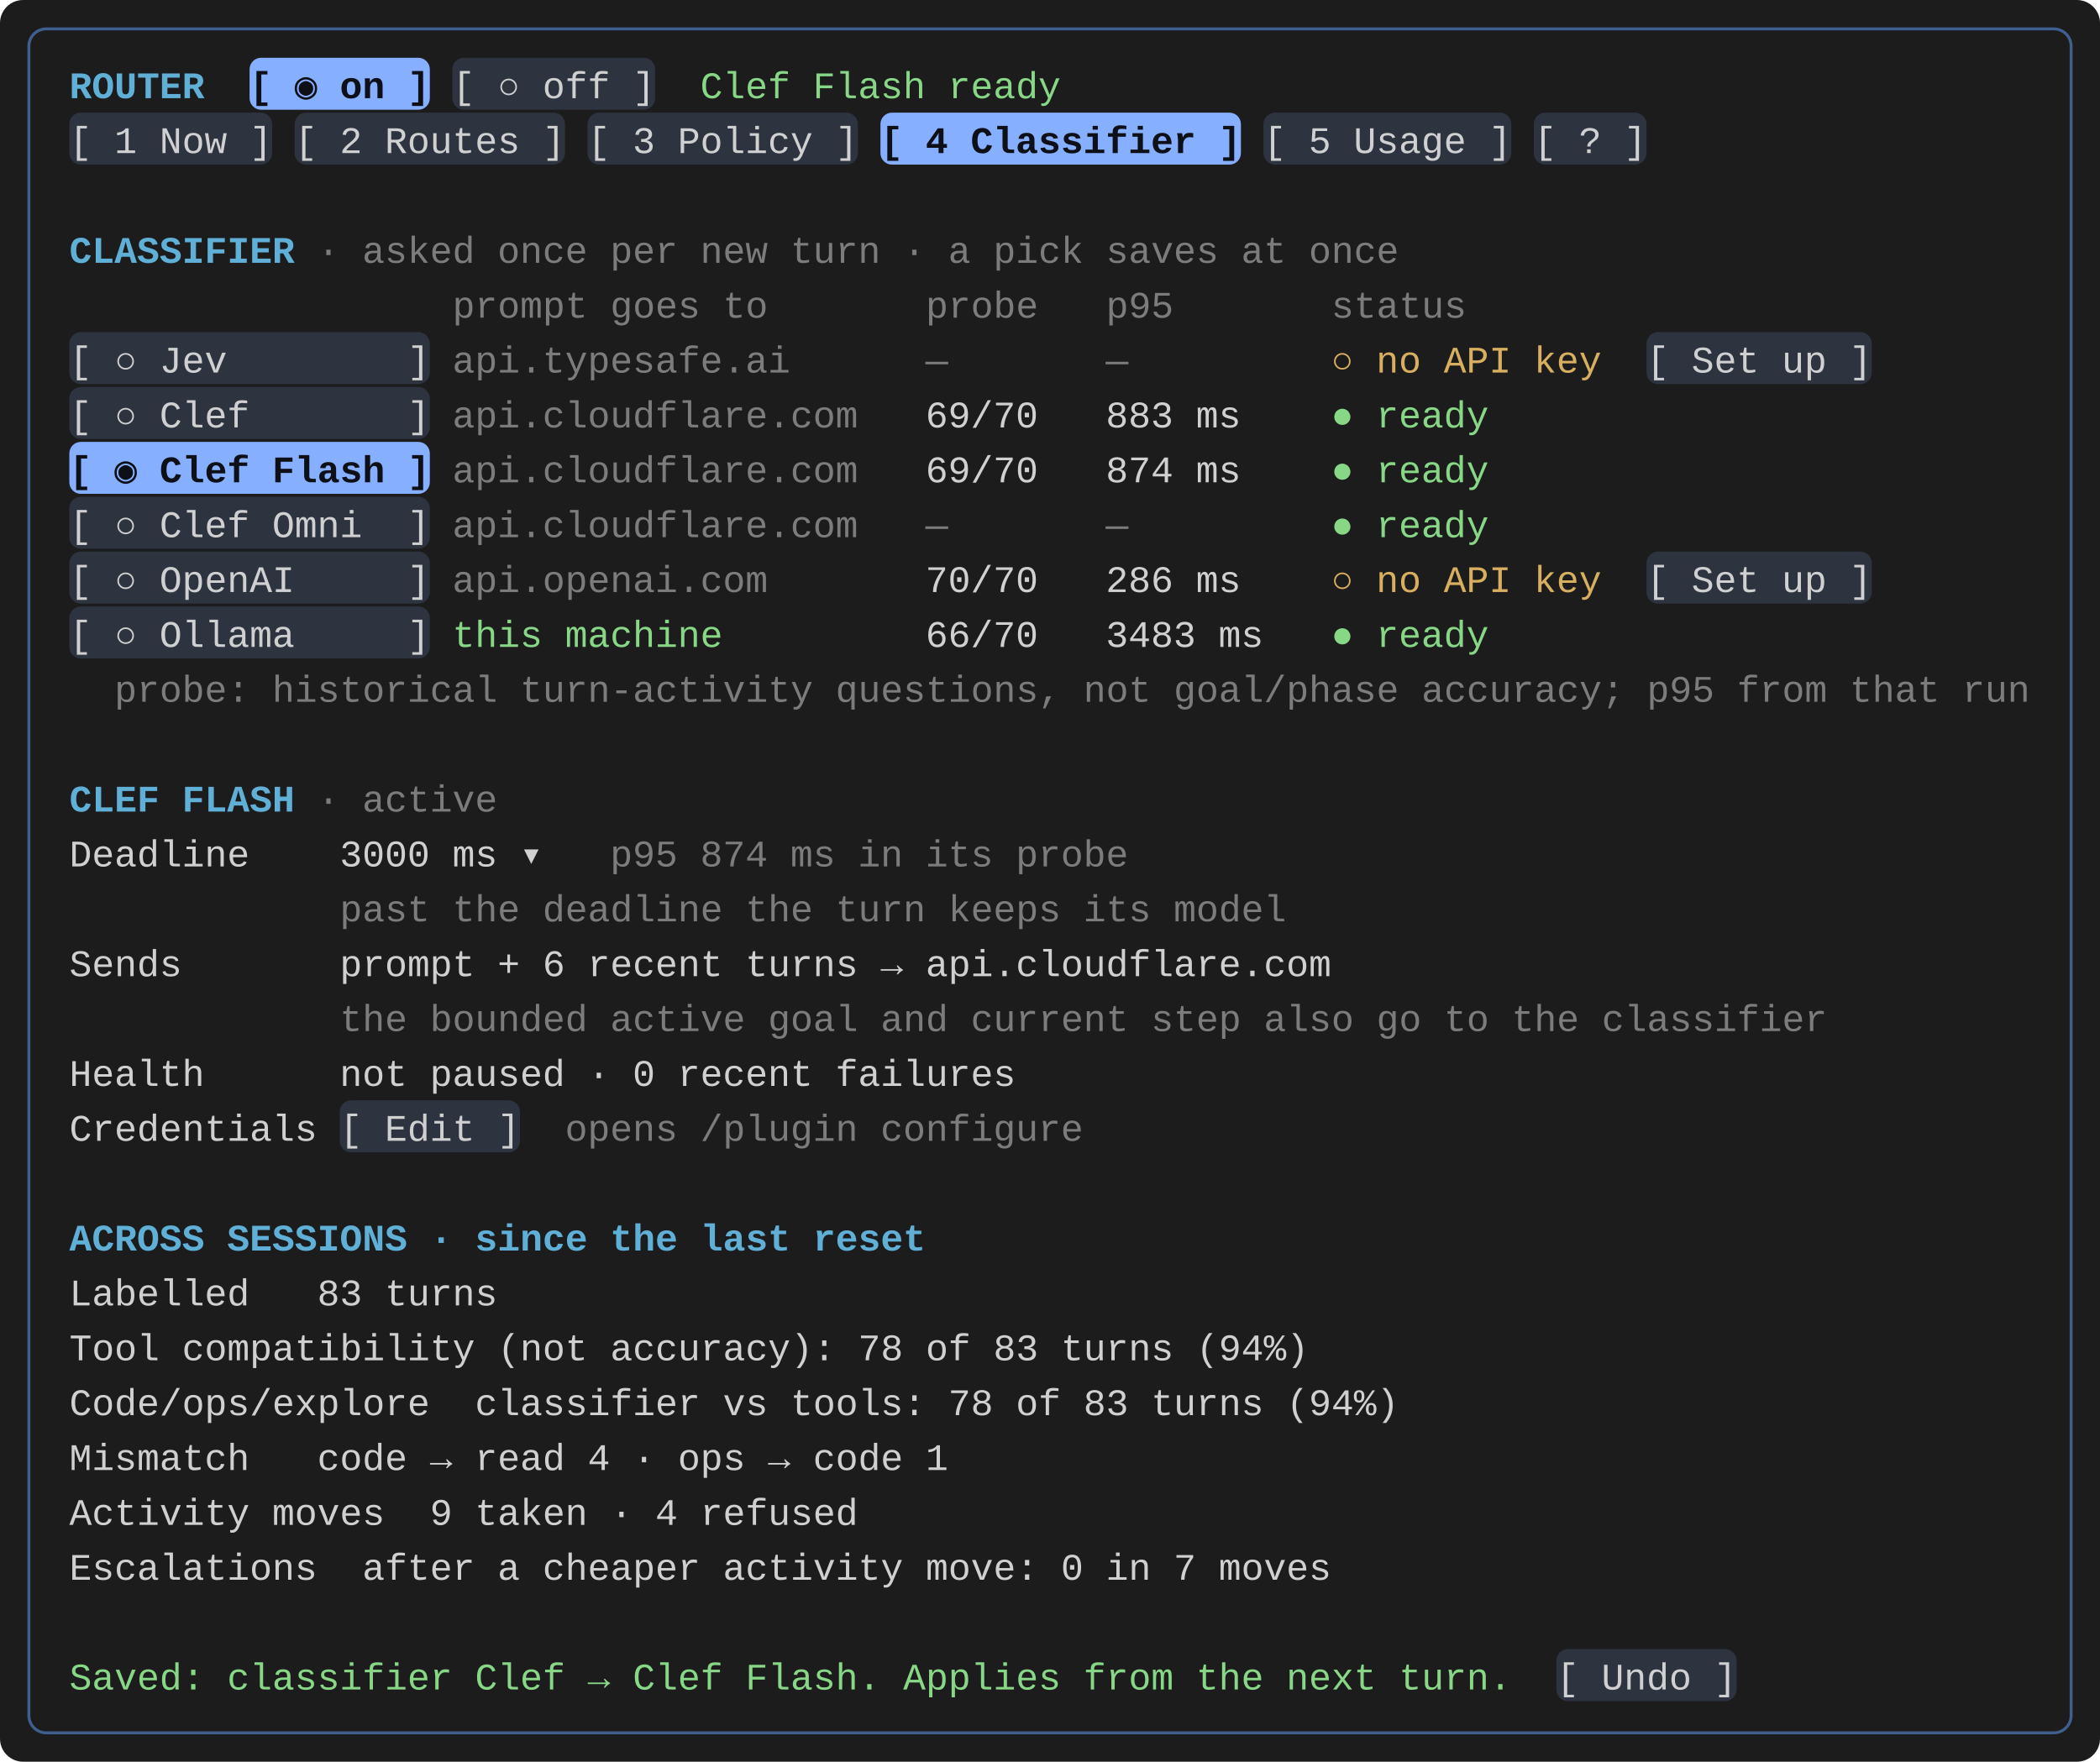
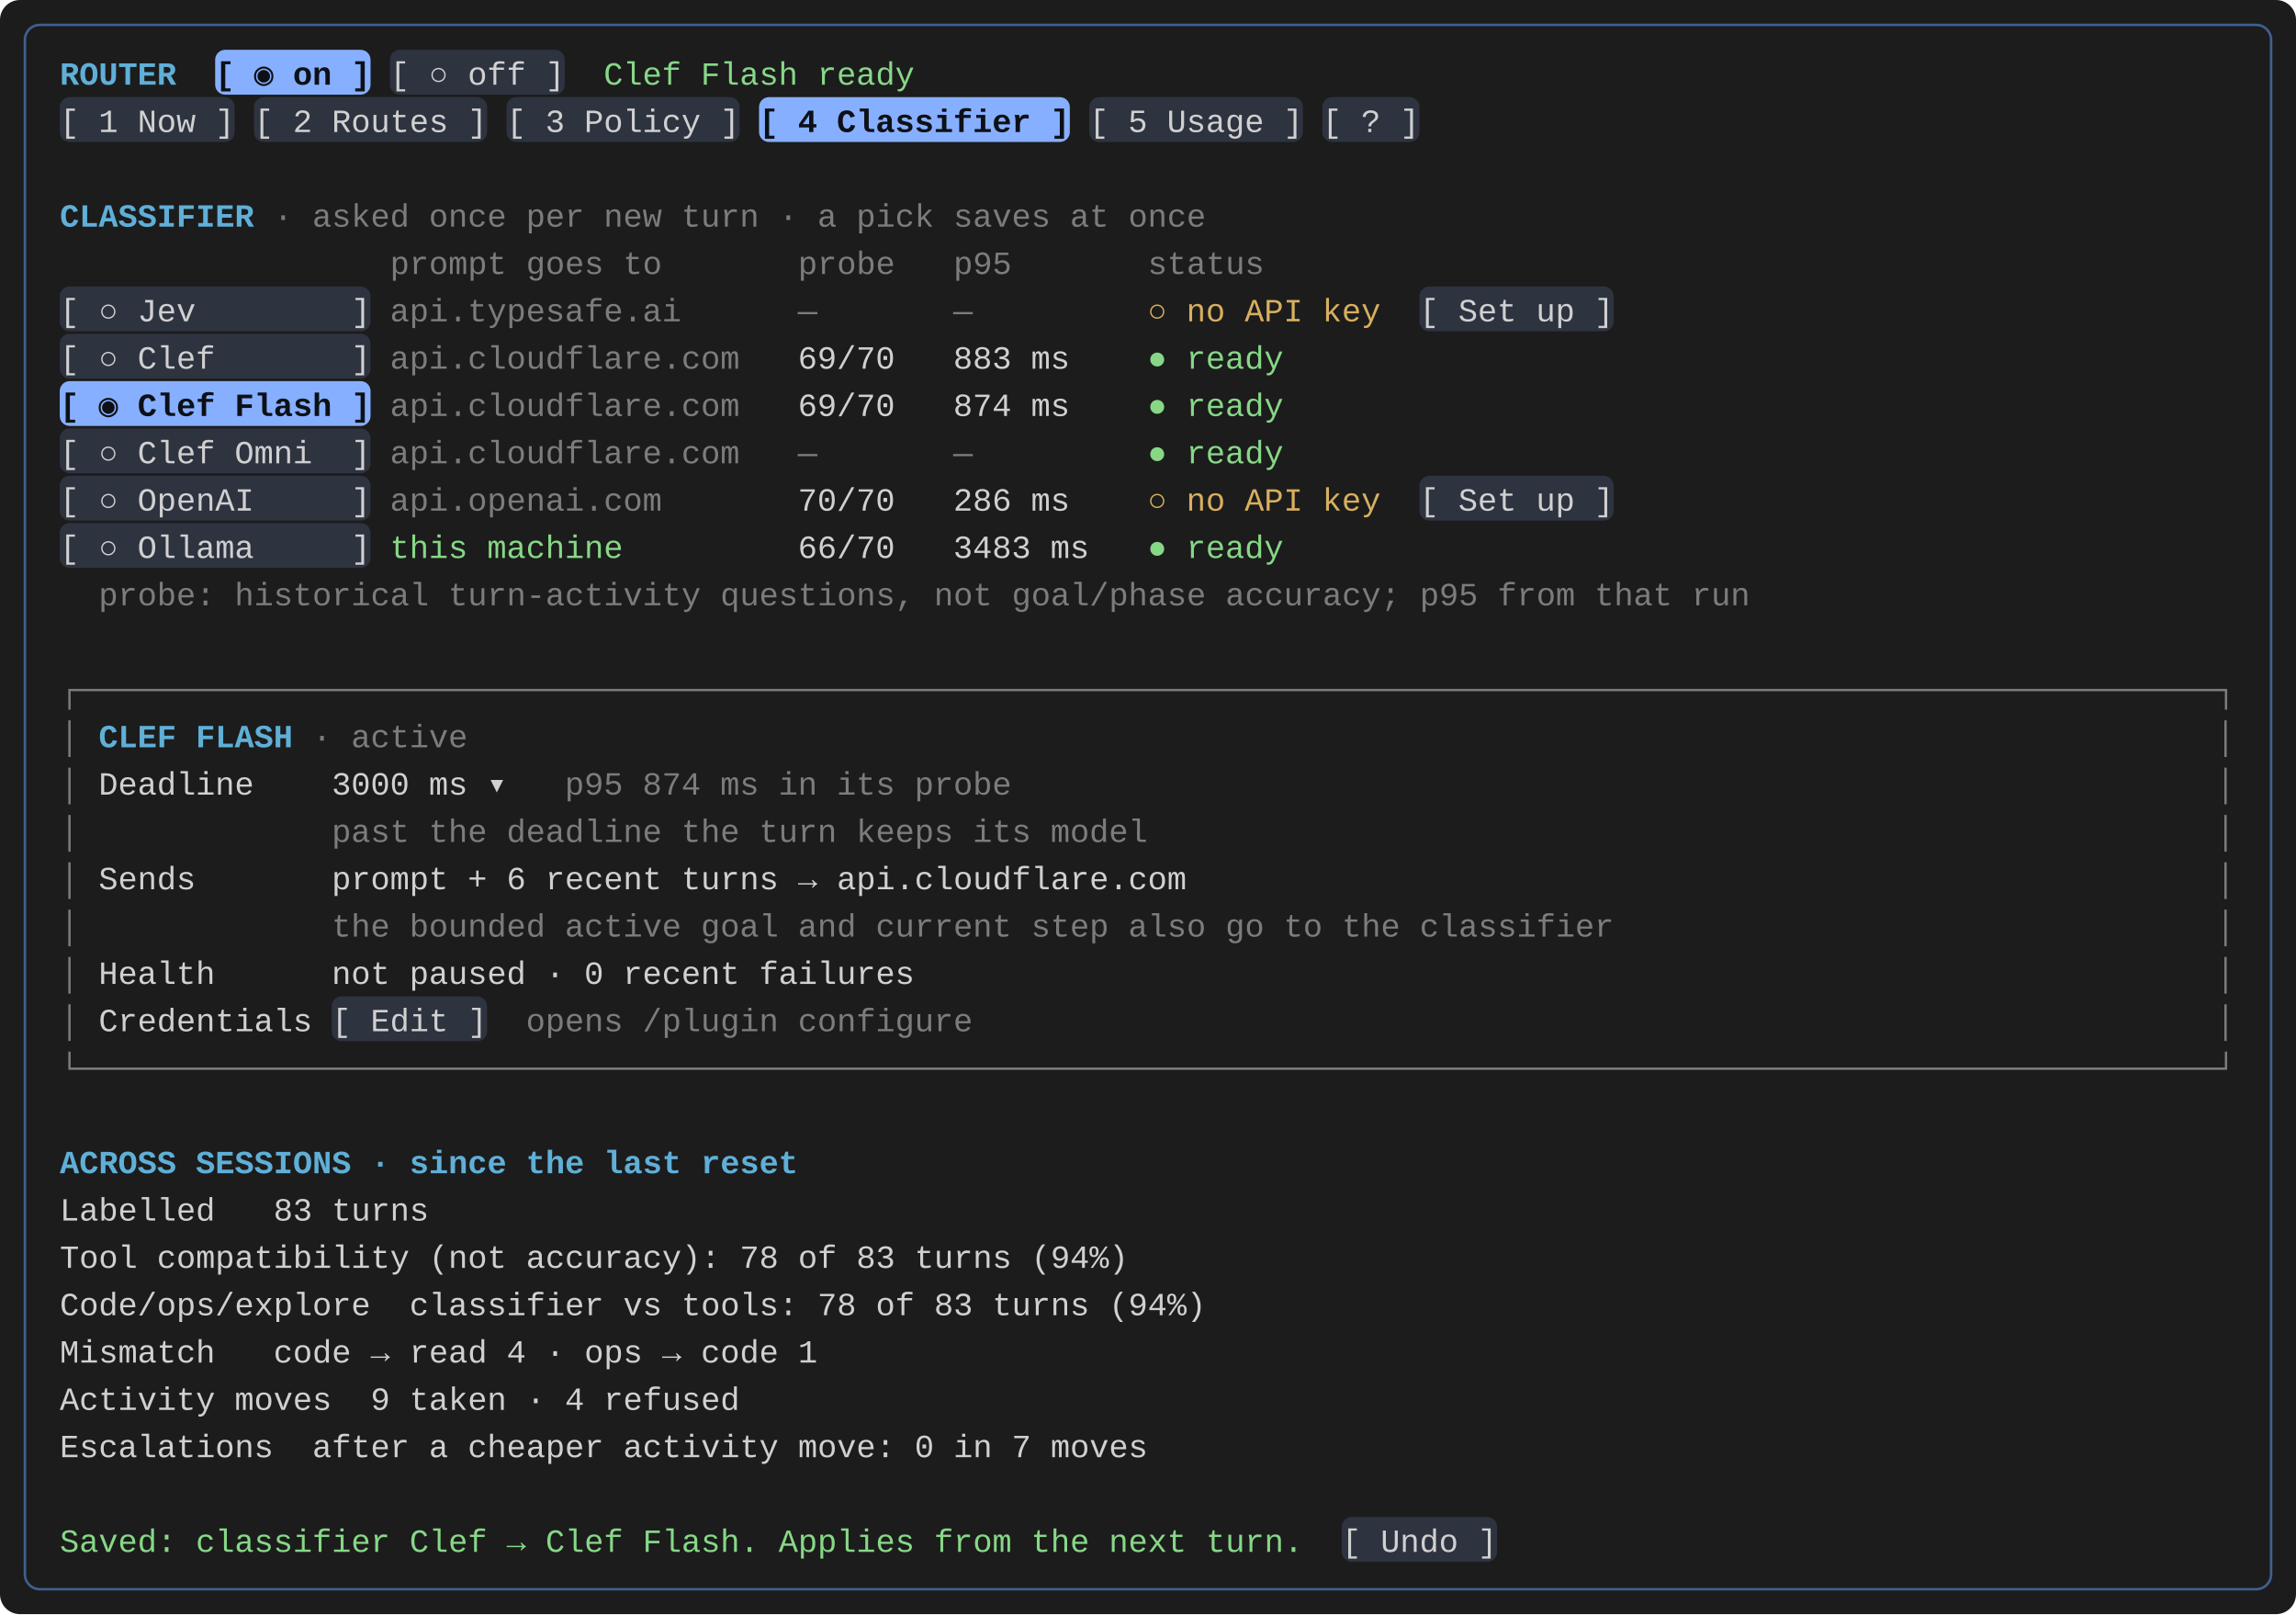
- <svg xmlns="http://www.w3.org/2000/svg" viewBox="0 0 727 610" role="img" aria-labelledby="title desc">
+ <svg xmlns="http://www.w3.org/2000/svg" viewBox="0 0 922 648" role="img" aria-labelledby="title desc">
  <style>
    text { font-family: ui-monospace, SFMono-Regular, Menlo, Consolas, 'Liberation Mono', monospace; font-size: 13px; }
    .cap { font-family: system-ui, -apple-system, 'Segoe UI', sans-serif; font-size: 12px; fill: #9a988f; }
  </style>
-   <rect width="727" height="610" rx="8" fill="#1c1c1c" />
-   <rect x="10" y="10" width="707" height="590" rx="6" fill="none" stroke="#3f5f8f" />
+   <rect width="922" height="648" rx="8" fill="#1c1c1c" />
+   <rect x="10" y="10" width="902" height="628" rx="6" fill="none" stroke="#3f5f8f" />
  <text x="24.0" y="34" fill="#5fafd7" font-weight="700" xml:space="preserve">ROUTER</text>
  <rect x="86.4" y="20" width="62.4" height="18" rx="4" fill="#87afff" />
  <text x="86.4" y="34" fill="#0d1016" font-weight="700" xml:space="preserve">[ ◉ on ]</text>
  <rect x="156.6" y="20" width="70.2" height="18" rx="4" fill="#2e3340" />
  <text x="156.6" y="34" fill="#d0d0d0" xml:space="preserve">[ ○ off ]</text>
  <text x="242.4" y="34" fill="#87d787" xml:space="preserve">Clef Flash ready</text>
  <rect x="24.0" y="39" width="70.2" height="18" rx="4" fill="#2e3340" />
  <text x="24.0" y="53" fill="#d0d0d0" xml:space="preserve">[ 1 Now ]</text>
  <rect x="102.0" y="39" width="93.6" height="18" rx="4" fill="#2e3340" />
  <text x="102.0" y="53" fill="#d0d0d0" xml:space="preserve">[ 2 Routes ]</text>
  <rect x="203.4" y="39" width="93.6" height="18" rx="4" fill="#2e3340" />
  <text x="203.4" y="53" fill="#d0d0d0" xml:space="preserve">[ 3 Policy ]</text>
  <rect x="304.8" y="39" width="124.8" height="18" rx="4" fill="#87afff" />
  <text x="304.8" y="53" fill="#0d1016" font-weight="700" xml:space="preserve">[ 4 Classifier ]</text>
  <rect x="437.4" y="39" width="85.8" height="18" rx="4" fill="#2e3340" />
  <text x="437.4" y="53" fill="#d0d0d0" xml:space="preserve">[ 5 Usage ]</text>
  <rect x="531.0" y="39" width="39.0" height="18" rx="4" fill="#2e3340" />
  <text x="531.0" y="53" fill="#d0d0d0" xml:space="preserve">[ ? ]</text>
  <text x="24.0" y="91" fill="#5fafd7" font-weight="700" xml:space="preserve">CLASSIFIER</text>
  <text x="102.0" y="91" fill="#7c7c7c" xml:space="preserve"> · asked once per new turn · a pick saves at once</text>
  <text x="24.0" y="110" fill="#7c7c7c" xml:space="preserve">                 prompt goes to       probe   p95       status</text>
  <rect x="24.0" y="115" width="124.8" height="18" rx="4" fill="#2e3340" />
  <text x="24.0" y="129" fill="#d0d0d0" xml:space="preserve">[ ○ Jev        ]</text>
  <text x="156.6" y="129" fill="#7c7c7c" xml:space="preserve">api.typesafe.ai</text>
  <text x="320.4" y="129" fill="#7c7c7c" xml:space="preserve">—</text>
  <text x="382.8" y="129" fill="#7c7c7c" xml:space="preserve">—</text>
  <text x="460.8" y="129" fill="#d7af5f" xml:space="preserve">○ no API key  </text>
  <rect x="570.0" y="115" width="78.0" height="18" rx="4" fill="#2e3340" />
  <text x="570.0" y="129" fill="#d0d0d0" xml:space="preserve">[ Set up ]</text>
  <rect x="24.0" y="134" width="124.8" height="18" rx="4" fill="#2e3340" />
  <text x="24.0" y="148" fill="#d0d0d0" xml:space="preserve">[ ○ Clef       ]</text>
  <text x="156.6" y="148" fill="#7c7c7c" xml:space="preserve">api.cloudflare.com</text>
  <text x="320.4" y="148" fill="#d0d0d0" xml:space="preserve">69/70</text>
  <text x="382.8" y="148" fill="#d0d0d0" xml:space="preserve">883 ms</text>
  <text x="460.8" y="148" fill="#87d787" xml:space="preserve">● ready</text>
  <rect x="24.0" y="153" width="124.8" height="18" rx="4" fill="#87afff" />
  <text x="24.0" y="167" fill="#0d1016" font-weight="700" xml:space="preserve">[ ◉ Clef Flash ]</text>
  <text x="156.6" y="167" fill="#7c7c7c" xml:space="preserve">api.cloudflare.com</text>
  <text x="320.4" y="167" fill="#d0d0d0" xml:space="preserve">69/70</text>
  <text x="382.8" y="167" fill="#d0d0d0" xml:space="preserve">874 ms</text>
  <text x="460.8" y="167" fill="#87d787" xml:space="preserve">● ready</text>
  <rect x="24.0" y="172" width="124.8" height="18" rx="4" fill="#2e3340" />
  <text x="24.0" y="186" fill="#d0d0d0" xml:space="preserve">[ ○ Clef Omni  ]</text>
  <text x="156.6" y="186" fill="#7c7c7c" xml:space="preserve">api.cloudflare.com</text>
  <text x="320.4" y="186" fill="#7c7c7c" xml:space="preserve">—</text>
  <text x="382.8" y="186" fill="#7c7c7c" xml:space="preserve">—</text>
  <text x="460.8" y="186" fill="#87d787" xml:space="preserve">● ready</text>
  <rect x="24.0" y="191" width="124.8" height="18" rx="4" fill="#2e3340" />
  <text x="24.0" y="205" fill="#d0d0d0" xml:space="preserve">[ ○ OpenAI     ]</text>
  <text x="156.6" y="205" fill="#7c7c7c" xml:space="preserve">api.openai.com</text>
  <text x="320.4" y="205" fill="#d0d0d0" xml:space="preserve">70/70</text>
  <text x="382.8" y="205" fill="#d0d0d0" xml:space="preserve">286 ms</text>
  <text x="460.8" y="205" fill="#d7af5f" xml:space="preserve">○ no API key  </text>
  <rect x="570.0" y="191" width="78.0" height="18" rx="4" fill="#2e3340" />
  <text x="570.0" y="205" fill="#d0d0d0" xml:space="preserve">[ Set up ]</text>
  <rect x="24.0" y="210" width="124.8" height="18" rx="4" fill="#2e3340" />
  <text x="24.0" y="224" fill="#d0d0d0" xml:space="preserve">[ ○ Ollama     ]</text>
  <text x="156.6" y="224" fill="#87d787" xml:space="preserve">this machine</text>
  <text x="320.4" y="224" fill="#d0d0d0" xml:space="preserve">66/70</text>
  <text x="382.8" y="224" fill="#d0d0d0" xml:space="preserve">3483 ms</text>
  <text x="460.8" y="224" fill="#87d787" xml:space="preserve">● ready</text>
  <text x="24.0" y="243" fill="#7c7c7c" xml:space="preserve">  probe: historical turn-activity questions, not goal/phase accuracy; p95 from that run</text>
-   <text x="24.0" y="281" fill="#5fafd7" font-weight="700" xml:space="preserve">CLEF FLASH</text>
-   <text x="102.0" y="281" fill="#7c7c7c" xml:space="preserve"> · active</text>
-   <text x="24.0" y="300" fill="#d0d0d0" xml:space="preserve">Deadline</text>
-   <text x="117.6" y="300" fill="#d0d0d0" xml:space="preserve">3000 ms ▾</text>
-   <text x="211.2" y="300" fill="#7c7c7c" xml:space="preserve">p95 874 ms in its probe</text>
-   <text x="24.0" y="319" fill="#7c7c7c" xml:space="preserve">            past the deadline the turn keeps its model</text>
-   <text x="24.0" y="338" fill="#d0d0d0" xml:space="preserve">Sends</text>
-   <text x="117.6" y="338" fill="#d0d0d0" xml:space="preserve">prompt + 6 recent turns → api.cloudflare.com</text>
-   <text x="24.0" y="357" fill="#7c7c7c" xml:space="preserve">            the bounded active goal and current step also go to the classifier</text>
-   <text x="24.0" y="376" fill="#d0d0d0" xml:space="preserve">Health</text>
-   <text x="117.6" y="376" fill="#d0d0d0" xml:space="preserve">not paused</text>
-   <text x="195.6" y="376" fill="#d0d0d0" xml:space="preserve"> · 0 recent failures</text>
-   <text x="24.0" y="395" fill="#d0d0d0" xml:space="preserve">Credentials</text>
-   <rect x="117.6" y="381" width="62.4" height="18" rx="4" fill="#2e3340" />
-   <text x="117.6" y="395" fill="#d0d0d0" xml:space="preserve">[ Edit ]</text>
-   <text x="180.0" y="395" fill="#7c7c7c" xml:space="preserve">  opens /plugin configure</text>
-   <text x="24.0" y="433" fill="#5fafd7" font-weight="700" xml:space="preserve">ACROSS SESSIONS · since the last reset</text>
-   <text x="24.0" y="452" fill="#d0d0d0" xml:space="preserve">Labelled   83 turns</text>
-   <text x="24.0" y="471" fill="#d0d0d0" xml:space="preserve">Tool compatibility (not accuracy): 78 of 83 turns (94%)</text>
-   <text x="24.0" y="490" fill="#d0d0d0" xml:space="preserve">Code/ops/explore  classifier vs tools: 78 of 83 turns (94%)</text>
-   <text x="24.0" y="509" fill="#d0d0d0" xml:space="preserve">Mismatch   code → read 4 · ops → code 1</text>
-   <text x="24.0" y="528" fill="#d0d0d0" xml:space="preserve">Activity moves  9 taken · 4 refused</text>
-   <text x="24.0" y="547" fill="#d0d0d0" xml:space="preserve">Escalations  after a cheaper activity move: 0 in 7 moves</text>
-   <text x="24.0" y="585" fill="#87d787" xml:space="preserve">Saved: classifier Clef → Clef Flash. Applies from the next turn.  </text>
-   <rect x="538.8" y="571" width="62.4" height="18" rx="4" fill="#2e3340" />
-   <text x="538.8" y="585" fill="#d0d0d0" xml:space="preserve">[ Undo ]</text>
+   <text x="24.0" y="281" fill="#7c7c7c" xml:space="preserve">┌──────────────────────────────────────────────────────────────────────────────────────────────────────────────┐</text>
+   <text x="24.0" y="300" fill="#7c7c7c" xml:space="preserve">│</text>
+   <text x="39.6" y="300" fill="#5fafd7" font-weight="700" xml:space="preserve">CLEF FLASH</text>
+   <text x="117.6" y="300" fill="#7c7c7c" xml:space="preserve"> · active</text>
+   <text x="889.8" y="300" fill="#7c7c7c" xml:space="preserve">│</text>
+   <text x="24.0" y="319" fill="#7c7c7c" xml:space="preserve">│</text>
+   <text x="39.6" y="319" fill="#d0d0d0" xml:space="preserve">Deadline</text>
+   <text x="133.2" y="319" fill="#d0d0d0" xml:space="preserve">3000 ms ▾</text>
+   <text x="226.8" y="319" fill="#7c7c7c" xml:space="preserve">p95 874 ms in its probe</text>
+   <text x="889.8" y="319" fill="#7c7c7c" xml:space="preserve">│</text>
+   <text x="24.0" y="338" fill="#7c7c7c" xml:space="preserve">│</text>
+   <text x="133.2" y="338" fill="#7c7c7c" xml:space="preserve">past the deadline the turn keeps its model</text>
+   <text x="889.8" y="338" fill="#7c7c7c" xml:space="preserve">│</text>
+   <text x="24.0" y="357" fill="#7c7c7c" xml:space="preserve">│</text>
+   <text x="39.6" y="357" fill="#d0d0d0" xml:space="preserve">Sends</text>
+   <text x="133.2" y="357" fill="#d0d0d0" xml:space="preserve">prompt + 6 recent turns → api.cloudflare.com</text>
+   <text x="889.8" y="357" fill="#7c7c7c" xml:space="preserve">│</text>
+   <text x="24.0" y="376" fill="#7c7c7c" xml:space="preserve">│</text>
+   <text x="133.2" y="376" fill="#7c7c7c" xml:space="preserve">the bounded active goal and current step also go to the classifier</text>
+   <text x="889.8" y="376" fill="#7c7c7c" xml:space="preserve">│</text>
+   <text x="24.0" y="395" fill="#7c7c7c" xml:space="preserve">│</text>
+   <text x="39.6" y="395" fill="#d0d0d0" xml:space="preserve">Health</text>
+   <text x="133.2" y="395" fill="#d0d0d0" xml:space="preserve">not paused</text>
+   <text x="211.2" y="395" fill="#d0d0d0" xml:space="preserve"> · 0 recent failures</text>
+   <text x="889.8" y="395" fill="#7c7c7c" xml:space="preserve">│</text>
+   <text x="24.0" y="414" fill="#7c7c7c" xml:space="preserve">│</text>
+   <text x="39.6" y="414" fill="#d0d0d0" xml:space="preserve">Credentials</text>
+   <rect x="133.2" y="400" width="62.4" height="18" rx="4" fill="#2e3340" />
+   <text x="133.2" y="414" fill="#d0d0d0" xml:space="preserve">[ Edit ]</text>
+   <text x="195.6" y="414" fill="#7c7c7c" xml:space="preserve">  opens /plugin configure</text>
+   <text x="889.8" y="414" fill="#7c7c7c" xml:space="preserve">│</text>
+   <text x="24.0" y="433" fill="#7c7c7c" xml:space="preserve">└──────────────────────────────────────────────────────────────────────────────────────────────────────────────┘</text>
+   <text x="24.0" y="471" fill="#5fafd7" font-weight="700" xml:space="preserve">ACROSS SESSIONS · since the last reset</text>
+   <text x="24.0" y="490" fill="#d0d0d0" xml:space="preserve">Labelled   83 turns</text>
+   <text x="24.0" y="509" fill="#d0d0d0" xml:space="preserve">Tool compatibility (not accuracy): 78 of 83 turns (94%)</text>
+   <text x="24.0" y="528" fill="#d0d0d0" xml:space="preserve">Code/ops/explore  classifier vs tools: 78 of 83 turns (94%)</text>
+   <text x="24.0" y="547" fill="#d0d0d0" xml:space="preserve">Mismatch   code → read 4 · ops → code 1</text>
+   <text x="24.0" y="566" fill="#d0d0d0" xml:space="preserve">Activity moves  9 taken · 4 refused</text>
+   <text x="24.0" y="585" fill="#d0d0d0" xml:space="preserve">Escalations  after a cheaper activity move: 0 in 7 moves</text>
+   <text x="24.0" y="623" fill="#87d787" xml:space="preserve">Saved: classifier Clef → Clef Flash. Applies from the next turn.  </text>
+   <rect x="538.8" y="609" width="62.4" height="18" rx="4" fill="#2e3340" />
+   <text x="538.8" y="623" fill="#d0d0d0" xml:space="preserve">[ Undo ]</text>
</svg>
